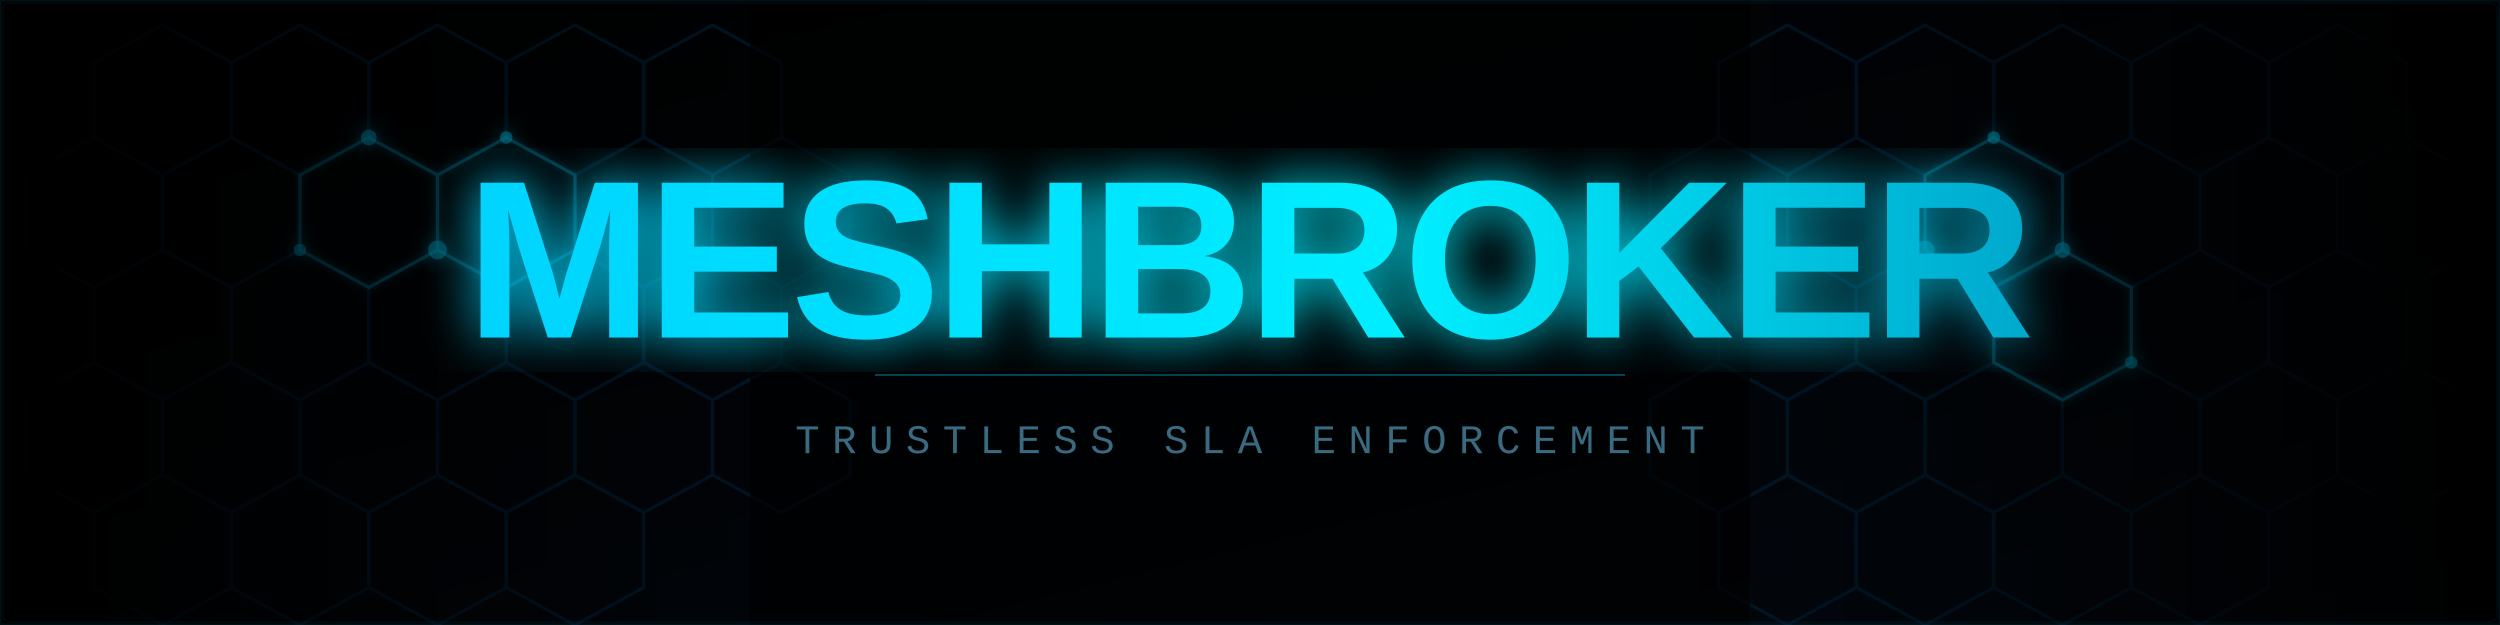
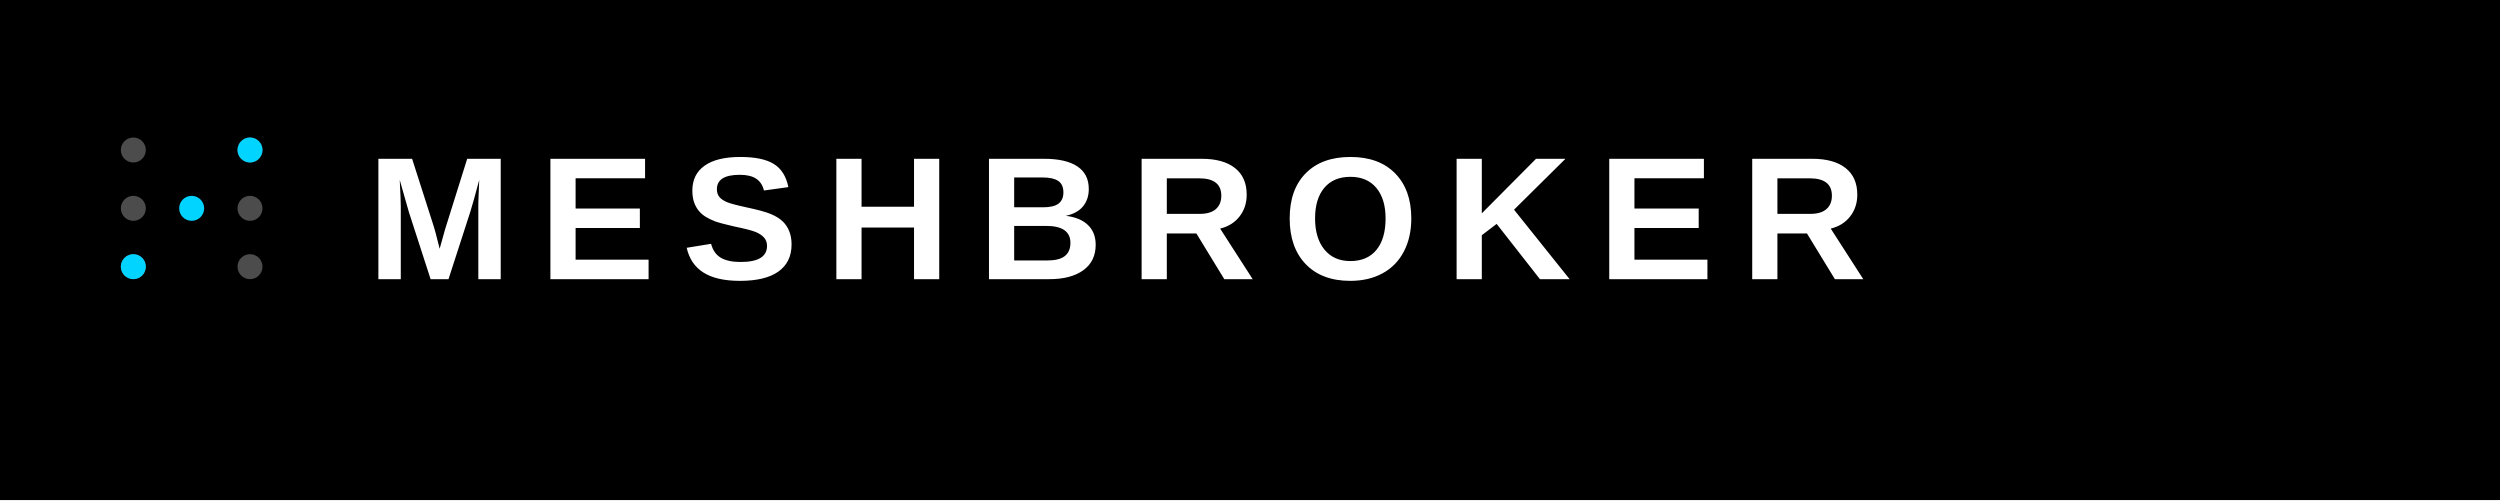
- <svg xmlns="http://www.w3.org/2000/svg" viewBox="0 0 800 200" width="800" height="200">
-   <defs>
-     <linearGradient id="bg" x1="0%" y1="0%" x2="100%" y2="100%">
-       <stop offset="0%" stop-color="#000000" />
-       <stop offset="100%" stop-color="#020810" />
-     </linearGradient>
-     <linearGradient id="textGrad" x1="0%" y1="0%" x2="100%" y2="0%">
-       <stop offset="0%" stop-color="#00d4ff" />
-       <stop offset="60%" stop-color="#00eeff" />
-       <stop offset="100%" stop-color="#00a8cc" />
-     </linearGradient>
-     <filter id="glow" x="-20%" y="-20%" width="140%" height="140%">
-       <feGaussianBlur stdDeviation="3" result="blur" />
-       <feMerge>
-         <feMergeNode in="blur" />
-         <feMergeNode in="SourceGraphic" />
-       </feMerge>
-     </filter>
-     <filter id="textglow" x="-5%" y="-20%" width="110%" height="140%">
-       <feGaussianBlur stdDeviation="8" result="blur" />
-       <feMerge>
-         <feMergeNode in="blur" />
-         <feMergeNode in="SourceGraphic" />
-       </feMerge>
-     </filter>
-     <filter id="subtleglow">
-       <feGaussianBlur stdDeviation="1.5" result="blur" />
-       <feMerge>
-         <feMergeNode in="blur" />
-         <feMergeNode in="SourceGraphic" />
-       </feMerge>
-     </filter>
-   </defs>
-   <rect width="800" height="200" fill="url(#bg)" />
-   <g stroke="#001a2e" stroke-width="1" fill="none" opacity="0.9">
-     <polygon points="30,20 52,8 74,20 74,44 52,56 30,44" />
-     <polygon points="74,20 96,8 118,20 118,44 96,56 74,44" />
-     <polygon points="118,20 140,8 162,20 162,44 140,56 118,44" />
-     <polygon points="162,20 184,8 206,20 206,44 184,56 162,44" />
-     <polygon points="206,20 228,8 250,20 250,44 228,56 206,44" />
-     <polygon points="8,56 30,44 52,56 52,80 30,92 8,80" />
-     <polygon points="52,56 74,44 96,56 96,80 74,92 52,80" />
-     <polygon points="96,56 118,44 140,56 140,80 118,92 96,80" />
-     <polygon points="140,56 162,44 184,56 184,80 162,92 140,80" />
-     <polygon points="184,56 206,44 228,56 228,80 206,92 184,80" />
-     <polygon points="228,56 250,44 272,56 272,80 250,92 228,80" />
-     <polygon points="30,92 52,80 74,92 74,116 52,128 30,116" />
-     <polygon points="74,92 96,80 118,92 118,116 96,128 74,116" />
-     <polygon points="118,92 140,80 162,92 162,116 140,128 118,116" />
-     <polygon points="162,92 184,80 206,92 206,116 184,128 162,116" />
-     <polygon points="206,92 228,80 250,92 250,116 228,128 206,116" />
-     <polygon points="8,128 30,116 52,128 52,152 30,164 8,152" />
-     <polygon points="52,128 74,116 96,128 96,152 74,164 52,152" />
-     <polygon points="96,128 118,116 140,128 140,152 118,164 96,152" />
-     <polygon points="140,128 162,116 184,128 184,152 162,164 140,152" />
-     <polygon points="184,128 206,116 228,128 228,152 206,164 184,152" />
-     <polygon points="228,128 250,116 272,128 272,152 250,164 228,152" />
-     <polygon points="30,164 52,152 74,164 74,188 52,200 30,188" />
-     <polygon points="74,164 96,152 118,164 118,188 96,200 74,188" />
-     <polygon points="118,164 140,152 162,164 162,188 140,200 118,188" />
-     <polygon points="162,164 184,152 206,164 206,188 184,200 162,188" />
-   </g>
-   <g stroke="#001a2e" stroke-width="1" fill="none" opacity="0.9">
-     <polygon points="550,20 572,8 594,20 594,44 572,56 550,44" />
-     <polygon points="594,20 616,8 638,20 638,44 616,56 594,44" />
-     <polygon points="638,20 660,8 682,20 682,44 660,56 638,44" />
-     <polygon points="682,20 704,8 726,20 726,44 704,56 682,44" />
-     <polygon points="726,20 748,8 770,20 770,44 748,56 726,44" />
-     <polygon points="528,56 550,44 572,56 572,80 550,92 528,80" />
-     <polygon points="572,56 594,44 616,56 616,80 594,92 572,80" />
-     <polygon points="616,56 638,44 660,56 660,80 638,92 616,80" />
-     <polygon points="660,56 682,44 704,56 704,80 682,92 660,80" />
-     <polygon points="704,56 726,44 748,56 748,80 726,92 704,80" />
-     <polygon points="748,56 770,44 792,56 792,80 770,92 748,80" />
-     <polygon points="550,92 572,80 594,92 594,116 572,128 550,116" />
-     <polygon points="594,92 616,80 638,92 638,116 616,128 594,116" />
-     <polygon points="638,92 660,80 682,92 682,116 660,128 638,116" />
-     <polygon points="682,92 704,80 726,92 726,116 704,128 682,116" />
-     <polygon points="726,92 748,80 770,92 770,116 748,128 726,116" />
-     <polygon points="528,128 550,116 572,128 572,152 550,164 528,152" />
-     <polygon points="572,128 594,116 616,128 616,152 594,164 572,152" />
-     <polygon points="616,128 638,116 660,128 660,152 638,164 616,152" />
-     <polygon points="660,128 682,116 704,128 704,152 682,164 660,152" />
-     <polygon points="704,128 726,116 748,128 748,152 726,164 704,152" />
-     <polygon points="748,128 770,116 792,128 792,152 770,164 748,152" />
-     <polygon points="550,164 572,152 594,164 594,188 572,200 550,188" />
-     <polygon points="594,164 616,152 638,164 638,188 616,200 594,188" />
-     <polygon points="638,164 660,152 682,164 682,188 660,200 638,188" />
-     <polygon points="682,164 704,152 726,164 726,188 704,200 682,188" />
-   </g>
-   <g filter="url(#subtleglow)" stroke="#00d4ff" stroke-width="1" fill="none" opacity="0.35">
-     <polygon points="96,56 118,44 140,56 140,80 118,92 96,80" />
-     <polygon points="140,56 162,44 184,56 184,80 162,92 140,80" />
-     <polygon points="638,92 660,80 682,92 682,116 660,128 638,116" />
-     <polygon points="616,56 638,44 660,56 660,80 638,92 616,80" />
-   </g>
-   <g fill="#00d4ff" filter="url(#glow)" opacity="0.6">
-     <circle cx="118" cy="44" r="2.5" />
-     <circle cx="162" cy="44" r="2" />
-     <circle cx="96" cy="80" r="2" />
-     <circle cx="140" cy="80" r="3" />
-     <circle cx="660" cy="80" r="2.5" />
-     <circle cx="638" cy="44" r="2" />
-     <circle cx="682" cy="116" r="2" />
-     <circle cx="616" cy="80" r="3" />
-   </g>
-   <defs>
-     <linearGradient id="fadeL" x1="0%" y1="0%" x2="100%" y2="0%">
-       <stop offset="0%" stop-color="#000000" stop-opacity="1" />
-       <stop offset="100%" stop-color="#000000" stop-opacity="0" />
-     </linearGradient>
-     <linearGradient id="fadeR" x1="0%" y1="0%" x2="100%" y2="0%">
-       <stop offset="0%" stop-color="#000000" stop-opacity="0" />
-       <stop offset="100%" stop-color="#000000" stop-opacity="1" />
-     </linearGradient>
-   </defs>
-   <rect width="280" height="200" fill="url(#fadeL)" />
-   <rect x="520" width="280" height="200" fill="url(#fadeR)" />
-   <rect x="240" width="320" height="200" fill="#000000" opacity="0.7" />
-   <text x="400" y="108" font-family="'SF Pro Display','Helvetica Neue','Arial Black',Arial,sans-serif" font-size="72" font-weight="900" letter-spacing="-2" fill="url(#textGrad)" text-anchor="middle" filter="url(#textglow)">MESHBROKER</text>
-   <line x1="280" y1="120" x2="520" y2="120" stroke="#00d4ff" stroke-width="0.5" opacity="0.4" />
-   <text x="400" y="145" font-family="'JetBrains Mono','Courier New',monospace" font-size="13" font-weight="400" letter-spacing="4" fill="#3a6a80" text-anchor="middle">TRUSTLESS SLA ENFORCEMENT</text>
-   <rect width="800" height="200" fill="none" stroke="#00d4ff" stroke-width="1" opacity="0.08" />
-   <rect x="1" y="1" width="798" height="198" fill="none" stroke="#00d4ff" stroke-width="0.5" opacity="0.05" rx="2" />
+ <svg xmlns="http://www.w3.org/2000/svg" viewBox="0 0 600 120" width="600" height="120">
+   <rect width="600" height="120" fill="#000000" />
+   <circle cx="32" cy="36" r="3" fill="#FFFFFF" fill-opacity="0.3" />
+   <circle cx="60" cy="36" r="3" fill="#FFFFFF" fill-opacity="0.3" />
+   <circle cx="32" cy="50" r="3" fill="#FFFFFF" fill-opacity="0.3" />
+   <circle cx="60" cy="50" r="3" fill="#FFFFFF" fill-opacity="0.3" />
+   <circle cx="32" cy="64" r="3" fill="#FFFFFF" fill-opacity="0.3" />
+   <circle cx="60" cy="64" r="3" fill="#FFFFFF" fill-opacity="0.3" />
+   <circle cx="46" cy="50" r="3" fill="#00d4ff" />
+   <circle cx="60" cy="36" r="3" fill="#00d4ff" />
+   <circle cx="32" cy="64" r="3" fill="#00d4ff" />
+   <text x="88" y="67" font-family="'Helvetica Neue','Arial',sans-serif" font-size="42" font-weight="600" letter-spacing="0.15em" fill="#FFFFFF">MESHBROKER</text>
</svg>
